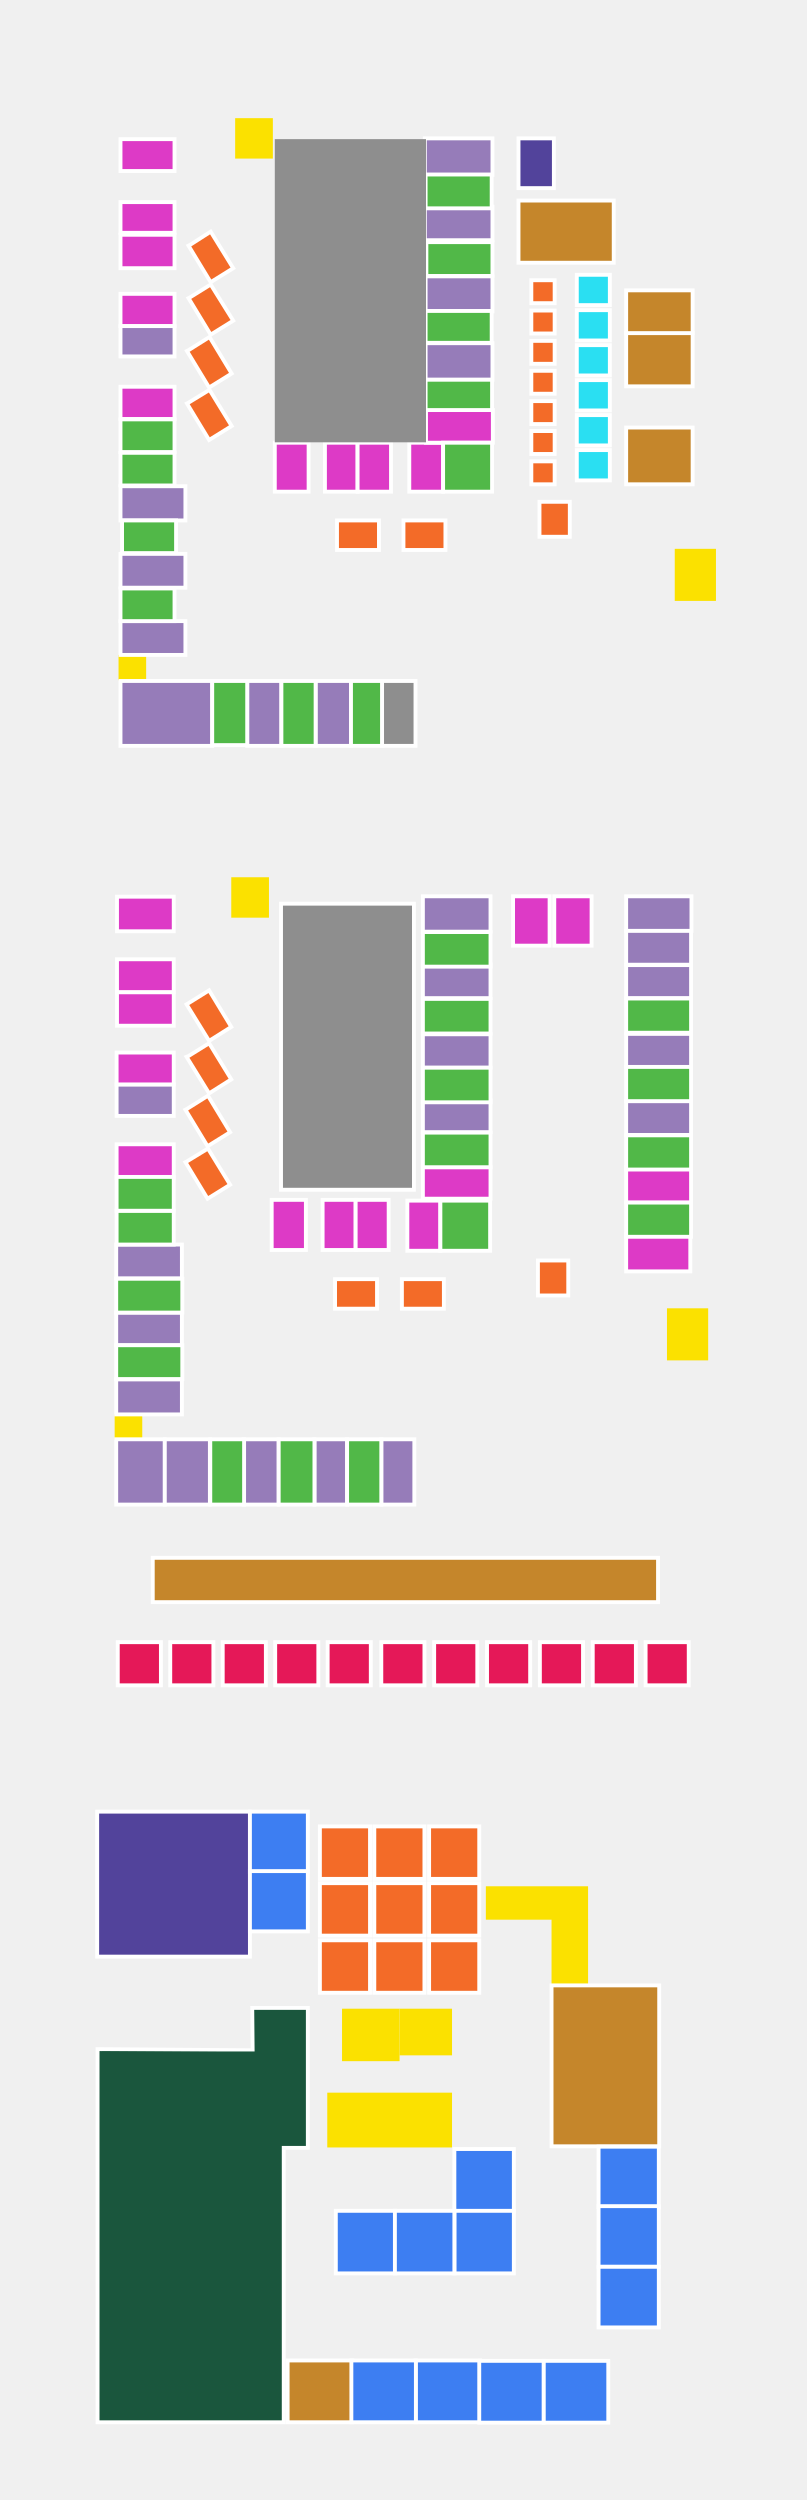
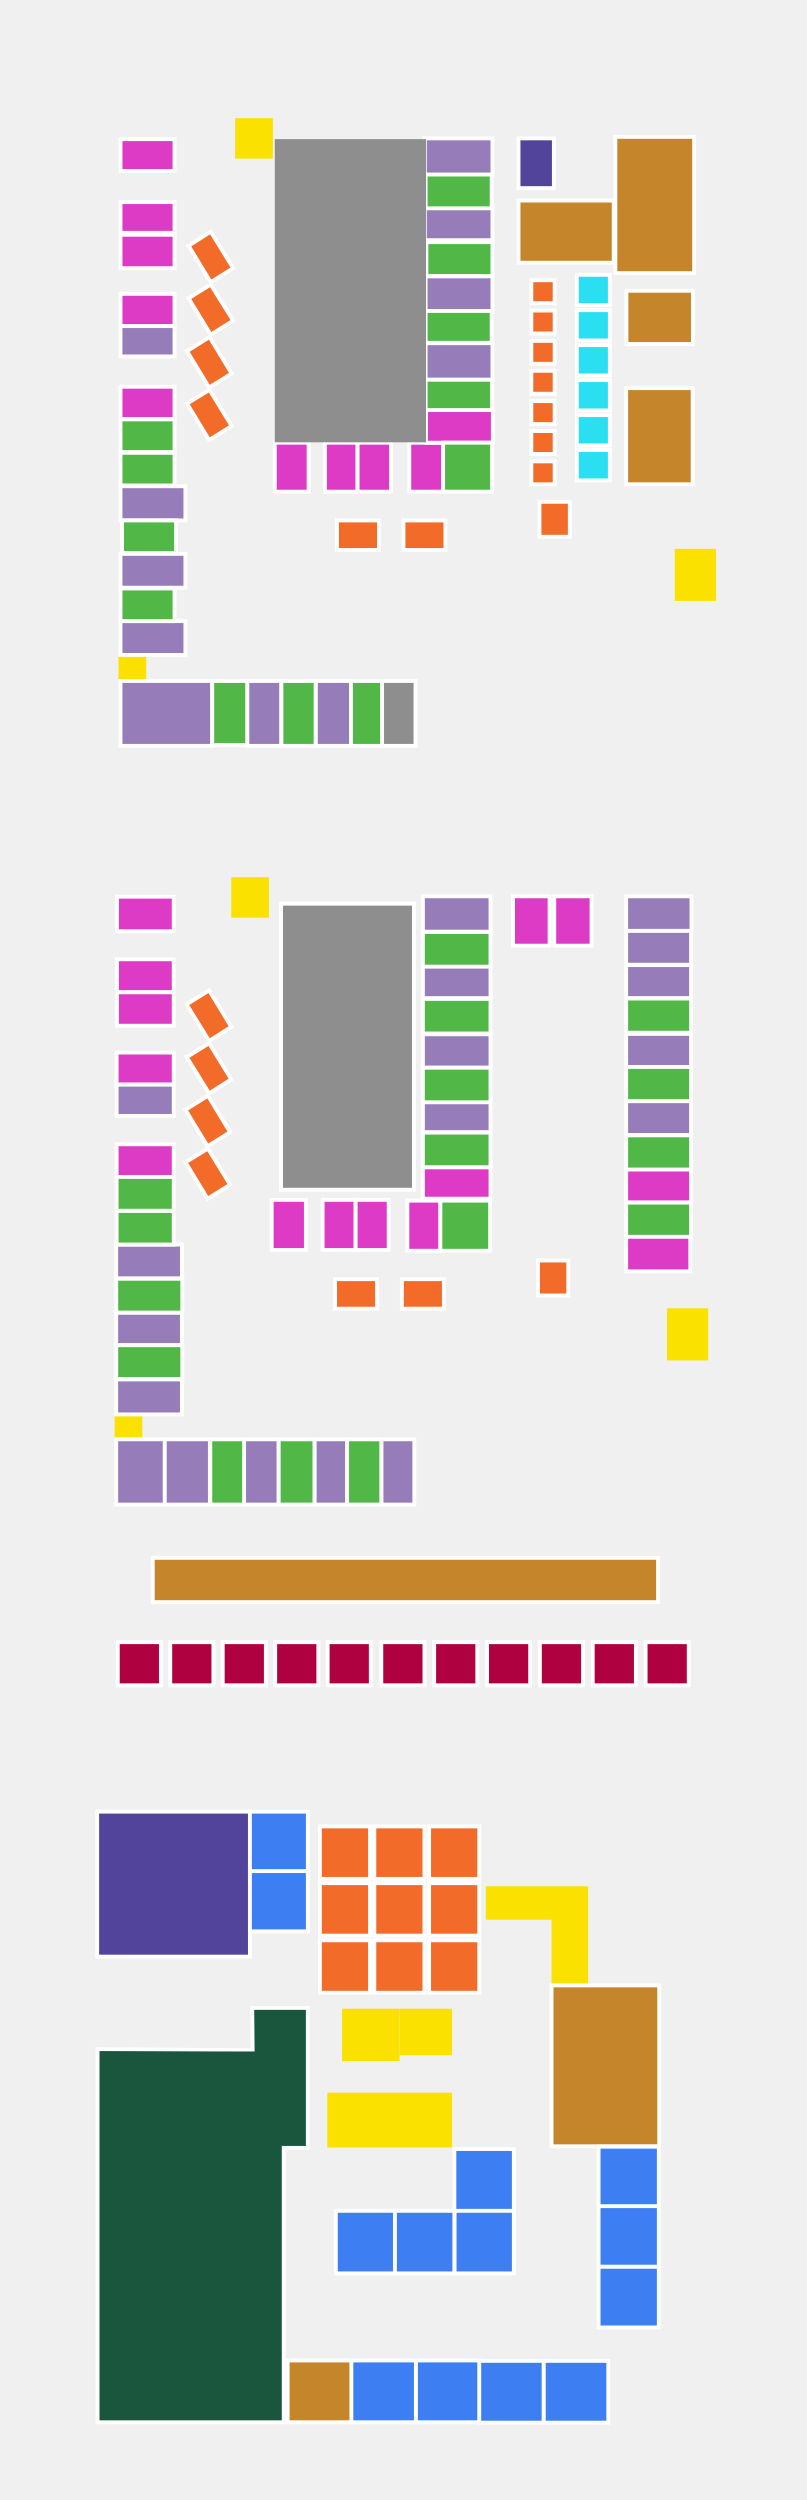
<svg xmlns="http://www.w3.org/2000/svg" id="Layer_1" version="1.1" viewBox="0 0 207.4 643.2">
  <defs>
    <style>
      .st0 {
        fill: none;
      }

      .st1, .st2 {
        fill: #1a563d;
      }

      .st1, .st3, .st4, .st5, .st6, .st7, .st8, .st9, .st10, .st11, .st12 {
        stroke: #fff;
        stroke-miterlimit: 10;
      }

      .st3 {
        fill: #51b848;
      }

      .st13, .st4 {
        fill: #8e8e8e;
      }

      .st5 {
        fill: #c5862b;
      }

      .st6 {
        fill: #dd3ac6;
      }

      .st7 {
        fill: #52439b;
      }

      .st8 {
        fill: #2adff2;
      }

      .st14 {
        fill: #fbe100;
      }

      .st9 {
        fill: #967cb9;
      }

      .st10 {
        fill: #3d7ef2;
      }

      .st11 {
        fill: #f36b28;
      }

      .st12 {
-         fill: #e51858;
+         fill: #af003f
      }
    </style>
  </defs>
  <g id="layer_3">
    <rect id="e1" class="st14" x="171.6" y="336.6" width="10.6" height="13.4" />
    <rect id="e2" class="st14" x="29.5" y="363.9" width="7.1" height="6.5" />
    <rect id="e3" class="st14" x="59.5" y="225.7" width="9.7" height="10.4" />
    <rect id="e4" class="st14" x="84.2" y="538.4" width="32.1" height="14.1" />
    <rect id="e5" class="st14" x="88" y="516.8" width="14.8" height="13.5" />
    <rect id="e6" class="st14" x="102.8" y="516.8" width="13.5" height="12" />
    <rect id="e7" class="st14" x="125" y="485.3" width="26.3" height="8.6" />
    <rect id="e8" class="st14" x="141.9" y="493.7" width="9.4" height="17.1" />
    <rect id="e9" class="st14" x="173.6" y="141.2" width="10.6" height="13.4" />
    <rect id="e10" class="st14" x="30.5" y="168.5" width="7.1" height="6.5" />
    <rect id="e11" class="st14" x="60.5" y="30.4" width="9.7" height="10.4" />
  </g>
  <g id="Layer_2">
    <rect id="rr1" class="st7" x="133.4" y="35.6" width="9.1" height="12.8" />
    <rect id="rr2" class="st7" x="25" y="466.1" width="39.3" height="37.3" />
    <rect id="_124" class="st6" x="31" y="35.8" width="13.9" height="8.2" />
    <rect id="_123" class="st6" x="31" y="52" width="13.9" height="7.9" />
    <rect id="_122" class="st6" x="31" y="60.4" width="13.9" height="8.6" />
    <rect id="_119" class="st6" x="31" y="99.5" width="13.9" height="8.3" />
    <rect id="_121" class="st6" x="31" y="75.6" width="13.9" height="8.3" />
    <rect id="_126" class="st6" x="70.7" y="113.9" width="8.7" height="12.6" />
    <rect id="_127" class="st6" x="83.6" y="113.9" width="8.4" height="12.6" />
    <rect id="_128" class="st6" x="92" y="113.9" width="8.6" height="12.6" />
    <rect id="_129" class="st6" x="105.3" y="113.9" width="8.7" height="12.6" />
    <rect id="_132" class="st6" x="109.6" y="105.5" width="17.2" height="8.4" />
    <rect id="_224" class="st6" x="30.1" y="230.7" width="14.6" height="8.9" />
    <rect id="_120" class="st9" x="31" y="83.9" width="13.9" height="7.8" />
    <rect id="_140" class="st9" x="109.3" y="35.6" width="17.4" height="9.4" />
    <rect id="_138" class="st9" x="109.3" y="53.2" width="17.4" height="8.6" />
    <rect id="_136" class="st9" x="109.5" y="71.1" width="17.2" height="9" />
    <rect id="_134" class="st9" x="109.5" y="88.3" width="17.2" height="9.4" />
    <rect id="_116" class="st9" x="31" y="125.1" width="16.7" height="8.8" />
    <rect id="_114" class="st9" x="31" y="142.5" width="16.7" height="8.7" />
    <rect id="_112" class="st9" x="31" y="159.8" width="16.7" height="8.7" />
    <rect id="_108" class="st9" x="31" y="175.2" width="23.6" height="16.7" />
    <rect id="_106" class="st9" x="63.6" y="175.2" width="8.8" height="16.7" />
    <rect id="_104" class="st9" x="81.2" y="175.2" width="9.1" height="16.7" />
    <rect id="_220" class="st9" x="30" y="279" width="14.7" height="8.1" />
    <rect id="_216" class="st9" x="29.9" y="320.2" width="16.9" height="8.7" />
    <rect id="_214" class="st9" x="29.9" y="337.7" width="16.9" height="8.4" />
    <rect id="_212" class="st9" x="29.9" y="354.9" width="16.9" height="9" />
    <rect id="_210" class="st9" x="29.9" y="370.3" width="12.5" height="16.8" />
    <rect id="_208" class="st9" x="42.4" y="370.3" width="11.6" height="16.8" />
    <rect id="_206" class="st9" x="62.7" y="370.3" width="9" height="16.8" />
    <rect id="_204" class="st9" x="80.9" y="370.3" width="8.4" height="16.8" />
    <rect id="_202" class="st9" x="98.1" y="370.3" width="8.5" height="16.8" />
    <rect id="_240" class="st9" x="108.8" y="230.6" width="17.4" height="9.1" />
    <rect id="_238" class="st9" x="108.8" y="248.1" width="17.4" height="8.7" />
    <rect id="_239" class="st3" x="108.8" y="239.8" width="17.4" height="8.9" />
    <rect id="_236" class="st9" x="108.8" y="266.1" width="17.4" height="8.6" />
    <rect id="_234" class="st9" x="108.8" y="283.1" width="17.4" height="8.2" />
    <rect id="_244" class="st9" x="161.1" y="230.6" width="16.8" height="8.9" />
    <rect id="_245" class="st9" x="161.1" y="239.5" width="16.7" height="8.7" />
    <rect id="_246" class="st9" x="161.1" y="248.3" width="16.7" height="8.5" />
    <rect id="_248" class="st9" x="161.1" y="266" width="16.7" height="8.5" />
    <rect id="_250" class="st9" x="161.1" y="283.3" width="16.7" height="8.7" />
    <rect id="_223" class="st6" x="30.1" y="246.8" width="14.6" height="8.5" />
    <rect id="_222" class="st6" x="30.1" y="255.3" width="14.6" height="8.6" />
    <rect id="_221" class="st6" x="30" y="270.8" width="14.7" height="8.2" />
    <rect id="_219" class="st6" x="30" y="294.4" width="14.7" height="8.7" />
    <rect id="_226" class="st6" x="69.9" y="308.7" width="8.8" height="12.9" />
    <rect id="_227" class="st6" x="83" y="308.7" width="8.5" height="12.9" />
    <rect id="_228" class="st6" x="91.5" y="308.7" width="8.5" height="12.9" />
    <rect id="_229" class="st6" x="104.8" y="308.9" width="8.5" height="12.9" />
    <rect id="_232" class="st6" x="108.8" y="300.3" width="17.4" height="8.1" />
    <rect id="_243" class="st6" x="142.6" y="230.6" width="9.6" height="12.7" />
    <rect id="_242" class="st6" x="132" y="230.6" width="9.4" height="12.7" />
    <rect id="_252" class="st6" x="161.1" y="300.3" width="16.7" height="9.1" />
    <rect id="_254" class="st6" x="161.1" y="317.4" width="16.5" height="9.7" />
    <rect id="s1" class="st12" x="30.3" y="422.5" width="11.1" height="11.1" />
    <rect id="s2" class="st12" x="43.8" y="422.5" width="11.1" height="11.1" />
    <rect id="s6" class="st12" x="98.1" y="422.5" width="11.1" height="11.1" />
    <rect id="s5" class="st12" x="84.3" y="422.5" width="11.1" height="11.1" />
    <rect id="s4" class="st12" x="70.8" y="422.5" width="11.1" height="11.1" />
    <rect id="s3" class="st12" x="57.3" y="422.5" width="11.1" height="11.1" />
    <rect id="s8" class="st12" x="125.3" y="422.5" width="11.1" height="11.1" />
    <rect id="s7" class="st12" x="111.7" y="422.5" width="11.1" height="11.1" />
    <rect id="s9" class="st12" x="138.9" y="422.5" width="11.1" height="11.1" />
    <rect id="s10" class="st12" x="152.5" y="422.5" width="11.1" height="11.1" />
    <rect id="s11" class="st12" x="166.1" y="422.5" width="11.1" height="11.1" />
    <rect id="_9thst" class="st5" x="39.3" y="400.8" width="130" height="11.4" />
-     <rect id="command" class="st5" x="161.1" y="110" width="17.1" height="14.6" />
-     <rect id="thinktank" class="st5" x="161.1" y="85.7" width="17.1" height="13.7" />
-     <rect id="dreambox" class="st5" x="161.1" y="74.7" width="17.1" height="11" />
+     <rect id="command" class="st5" x="161.1" y="99.86" width="17.1" height="24.74" />
+     <rect id="thinktank" class="st5" x="161.17" y="74.8" width="17.1" height="13.7" />
+     <rect id="dreambox" class="st5" x="158.32" y="35.21" width="20.27" height="35.07" />
    <rect id="bunker" class="st5" x="141.9" y="510.8" width="27.7" height="41.4" />
    <rect id="stage" class="st5" x="133.4" y="51.6" width="24.5" height="16" />
    <rect id="sb" class="st5" x="74" y="607.3" width="16.6" height="15.9" />
    <rect id="_117" class="st3" x="31" y="116.5" width="13.9" height="8.4" />
    <rect id="_115" class="st3" x="31.4" y="133.9" width="13.9" height="8.4" />
    <rect id="_113" class="st3" x="31" y="151.4" width="13.9" height="8.4" />
    <rect id="_107" class="st3" x="54.6" y="175.2" width="9" height="16.5" />
    <rect id="_105" class="st3" x="72.4" y="175.2" width="8.8" height="16.7" />
    <rect id="_103" class="st3" x="90.3" y="175.2" width="8.1" height="16.7" />
    <rect id="ina" class="st4" x="98.3" y="175.2" width="8.6" height="16.7" />
    <rect id="_131" class="st3" x="114" y="113.9" width="12.6" height="12.6" />
    <rect id="_133" class="st3" x="109.5" y="97.7" width="17.1" height="7.8" />
    <rect id="_135" class="st3" x="109.5" y="80" width="17" height="8.2" />
    <rect id="_137" class="st3" x="109.7" y="62.3" width="17" height="8.7" />
    <rect id="_139" class="st3" x="109.5" y="44.9" width="17" height="8.7" />
    <rect id="_213" class="st3" x="29.9" y="346.1" width="17" height="8.7" />
    <rect id="_215" class="st3" x="29.9" y="329" width="17" height="8.7" />
    <rect id="_217" class="st3" x="30" y="311.5" width="14.7" height="8.7" />
    <rect id="_218" class="st3" x="30" y="302.8" width="14.7" height="8.7" />
    <rect id="_118" class="st3" x="31" y="107.9" width="13.9" height="8.4" />
    <rect id="_231" class="st3" x="113.3" y="308.9" width="12.8" height="12.9" />
    <rect id="_233" class="st3" x="108.8" y="291.4" width="17.4" height="8.9" />
    <rect id="_235" class="st3" x="108.8" y="274.7" width="17.4" height="8.9" />
    <rect id="_237" class="st3" x="108.8" y="257" width="17.4" height="8.9" />
    <rect id="_253" class="st3" x="161.1" y="309.4" width="16.7" height="8.8" />
    <rect id="_251" class="st3" x="161.1" y="292.1" width="16.7" height="8.8" />
    <rect id="_249" class="st3" x="161.1" y="274.5" width="16.7" height="8.8" />
    <rect id="_247" class="st3" x="161.1" y="256.9" width="16.7" height="8.8" />
    <rect id="_207" class="st3" x="54.1" y="370.3" width="8.7" height="16.8" />
    <rect id="_205" class="st3" x="71.7" y="370.3" width="9.2" height="16.8" />
    <rect id="_203" class="st3" x="89.3" y="370.3" width="8.8" height="16.8" />
    <rect id="h" class="st11" x="138.4" y="324.3" width="7.8" height="9" />
    <rect id="i" class="st11" x="103.4" y="329.1" width="10.8" height="7.6" />
    <rect id="j" class="st11" x="86.2" y="329.1" width="10.8" height="7.6" />
    <polygon id="k" class="st11" points="48.1 298.8 53.5 295.5 59.2 304.8 53.4 308.4 47.7 299 48.1 298.8" />
    <polygon id="l" class="st11" points="48.1 285.3 53.5 281.9 59.2 291.3 53.4 294.9 47.7 285.5 48.1 285.3" />
    <polygon id="m" class="st11" points="48.5 271.7 53.8 268.4 59.5 277.7 53.8 281.3 48 271.9 48.5 271.7" />
    <polygon id="n" class="st11" points="48.5 258.1 53.8 254.8 59.5 264.2 53.8 267.8 48 258.4 48.5 258.1" />
    <rect id="h1" class="st11" x="138.8" y="129.1" width="7.8" height="9" />
    <rect id="i1" class="st11" x="103.8" y="133.9" width="10.8" height="7.6" />
    <rect id="j1" class="st11" x="86.7" y="133.9" width="10.8" height="7.6" />
    <polygon id="k1" class="st11" points="48.5 103.6 53.9 100.3 59.6 109.6 53.8 113.2 48.1 103.8 48.5 103.6" />
    <polygon id="l1" class="st11" points="48.5 90.1 53.9 86.7 59.6 96.1 53.8 99.7 48.1 90.3 48.5 90.1" />
    <polygon id="m1" class="st11" points="48.9 76.5 54.2 73.2 60 82.5 54.2 86.1 48.5 76.7 48.9 76.5" />
    <polygon id="n1" class="st11" points="48.9 63 54.2 59.6 60 69 54.2 72.6 48.5 63.2 48.9 63" />
    <rect id="a" class="st11" x="136.7" y="72.1" width="6" height="5.9" />
    <rect id="b" class="st11" x="136.7" y="79.9" width="6" height="5.9" />
    <rect id="c" class="st11" x="136.7" y="87.7" width="6" height="5.9" />
    <rect id="d" class="st11" x="136.7" y="95.4" width="6" height="5.9" />
    <rect id="e" class="st11" x="136.7" y="103.2" width="6" height="5.9" />
    <rect id="f" class="st11" x="136.7" y="110.9" width="6" height="5.9" />
    <rect id="g" class="st11" x="136.7" y="118.7" width="6" height="5.9" />
    <rect id="_1" class="st8" x="148.4" y="70.7" width="8.5" height="7.8" />
    <rect id="_2" class="st8" x="148.4" y="79.8" width="8.5" height="7.8" />
    <rect id="_3" class="st8" x="148.4" y="88.8" width="8.5" height="7.8" />
    <rect id="_4" class="st8" x="148.4" y="97.8" width="8.5" height="7.8" />
    <rect id="_5" class="st8" x="148.4" y="106.8" width="8.5" height="7.8" />
    <rect id="_6" class="st8" x="148.4" y="115.8" width="8.5" height="7.8" />
    <rect id="ina1" class="st13" x="70.7" y="35.8" width="38.9" height="78" />
    <rect id="ina2" class="st4" x="72.3" y="232.5" width="34.2" height="73.6" />
    <polygon id="sgphlb" class="st1" points="25.1 527.2 25.1 623.2 73 623.2 73 552.6 79.2 552.6 79.2 516.6 64.9 516.6 65 527.5 25.1 527.2" />
    <rect id="hlblable" class="st2" x="26.2" y="527.8" width="45.7" height="94.5" />
    <rect id="a2" class="st10" x="64.3" y="466.1" width="14.9" height="15.5" />
    <rect id="a1" class="st10" x="64.3" y="481.4" width="14.9" height="15.5" />
    <rect id="a13" class="st10" x="116.9" y="552.9" width="15.3" height="16.1" />
    <rect id="a12" class="st10" x="116.9" y="568.8" width="15.3" height="16.1" />
    <rect id="a10" class="st10" x="86.4" y="568.8" width="15.3" height="16.1" />
    <rect id="a11" class="st10" x="101.6" y="568.8" width="15.3" height="16.1" />
    <rect id="a3" class="st10" x="154" y="552.3" width="15.5" height="15.6" />
    <rect id="a4" class="st10" x="154" y="567.6" width="15.5" height="15.6" />
    <rect id="a5" class="st10" x="154" y="583.2" width="15.5" height="15.6" />
    <rect id="a8" class="st10" x="106.9" y="607.3" width="16.6" height="15.9" />
    <rect id="a7" class="st10" x="123.3" y="607.4" width="16.6" height="15.9" />
    <rect id="a6" class="st10" x="139.9" y="607.4" width="16.6" height="15.9" />
    <rect id="a9" class="st10" x="90.4" y="607.3" width="16.6" height="15.9" />
    <rect id="aa" class="st11" x="82.3" y="469.9" width="12.9" height="13.5" />
    <rect id="bb" class="st11" x="96.3" y="469.9" width="12.9" height="13.5" />
    <rect id="cc" class="st11" x="110.4" y="469.9" width="12.9" height="13.5" />
    <rect id="dd" class="st11" x="82.3" y="484.5" width="12.9" height="13.5" />
    <rect id="ee" class="st11" x="96.3" y="484.5" width="12.9" height="13.5" />
    <rect id="ff" class="st11" x="110.4" y="484.5" width="12.9" height="13.5" />
    <rect id="gg" class="st11" x="82.3" y="499.2" width="12.9" height="13.5" />
    <rect id="hh" class="st11" x="96.3" y="499.2" width="12.9" height="13.5" />
    <rect id="ii" class="st11" x="110.4" y="499.2" width="12.9" height="13.5" />
    <rect id="ankeny" class="st0" x=".7" y="396.5" width="23.6" height="58.8" />
    <rect id="burnside" class="st0" x="183.1" y="396.5" width="23.6" height="58.8" />
  </g>
  <g id="Layer_4">
    <rect id="arium" class="st0" x="86.4" y="588.8" width="50" height="14.5" />
    <rect id="heylovebar" class="st0" x="27.7" y="529.5" width="42.5" height="91.2" />
    <rect id="elevators" class="st0" x="89.4" y="518.1" width="25.7" height="9.2" />
    <rect id="restrooms" class="st0" x="26.2" y="472.6" width="36.7" height="19.3" />
    <rect id="dreamtentroof" class="st0" x="130" y="258.9" width="26.1" height="46.9" />
    <rect id="jupiteroglv1" class="st0" x="31.4" y="192.4" width="147.3" height="9.5" />
    <rect id="jupiteroglv2" class="st0" x="29.5" y="387.2" width="148.3" height="9.2" />
    <rect id="jnextlv2" class="st0" x="30.5" y="624.2" width="148.3" height="9.2" />
    <rect id="flexlounge" class="st0" x="125" y="468.2" width="42.9" height="15.1" />
  </g>
</svg>
